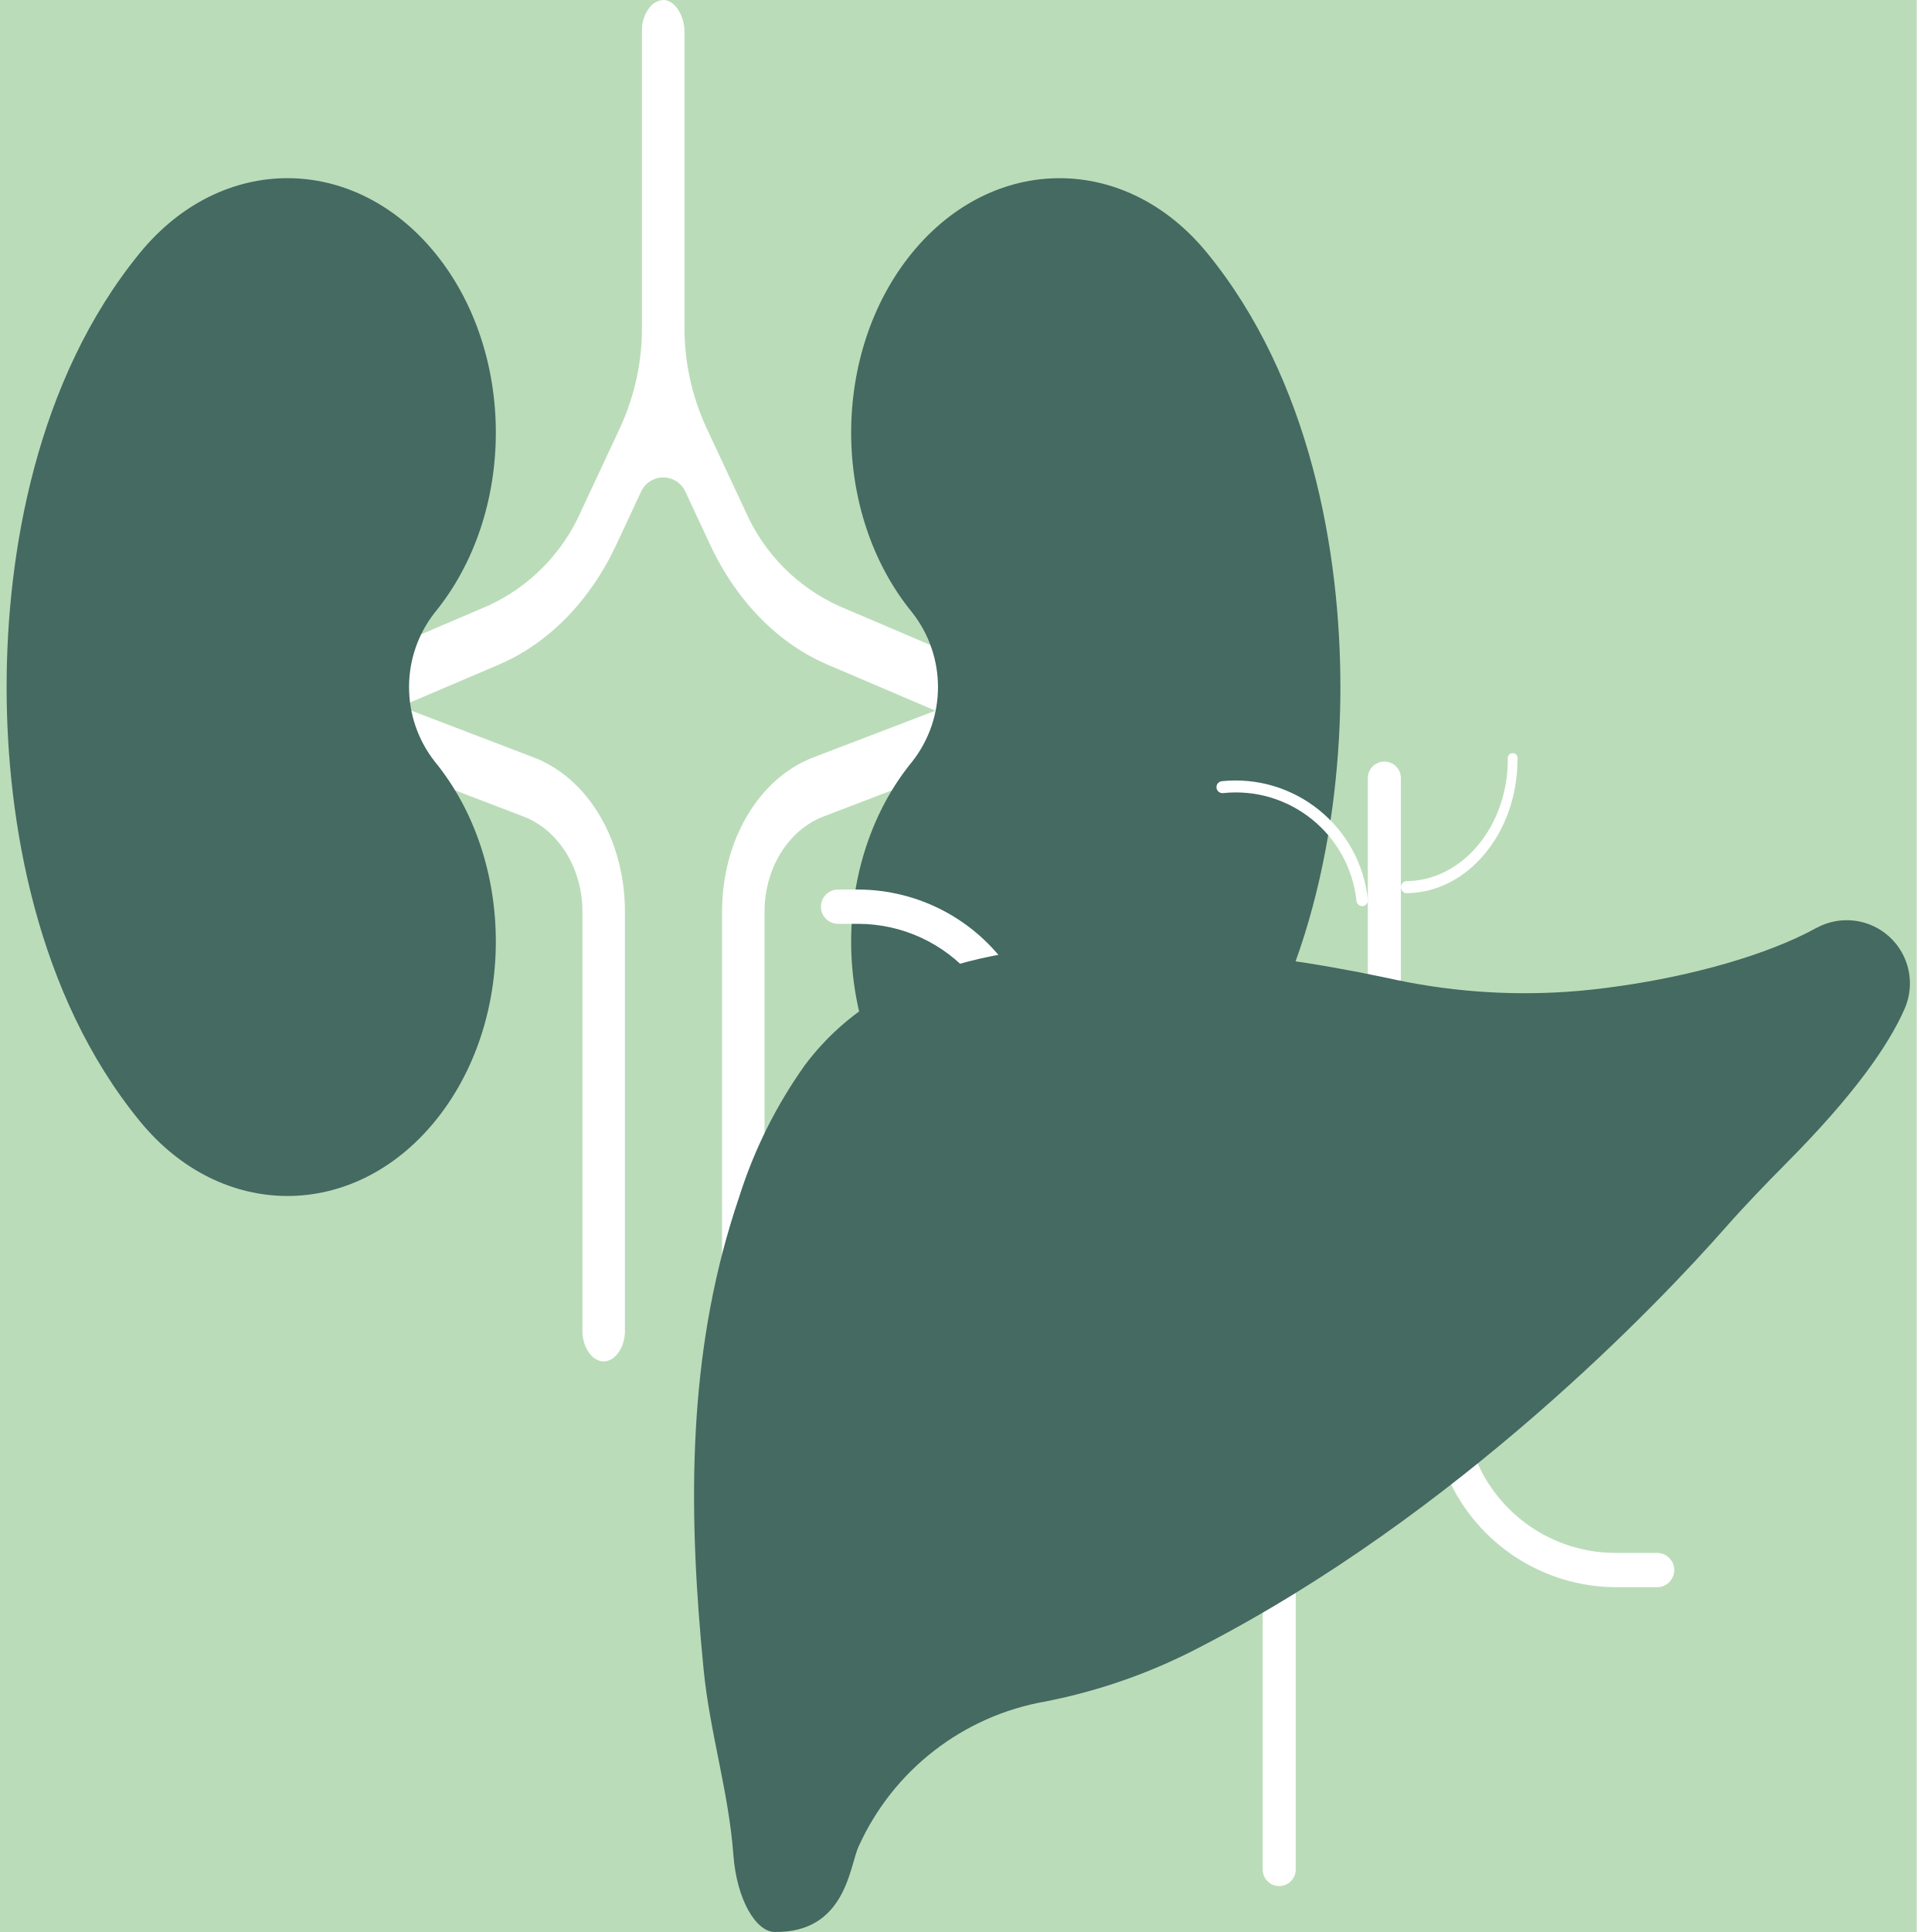
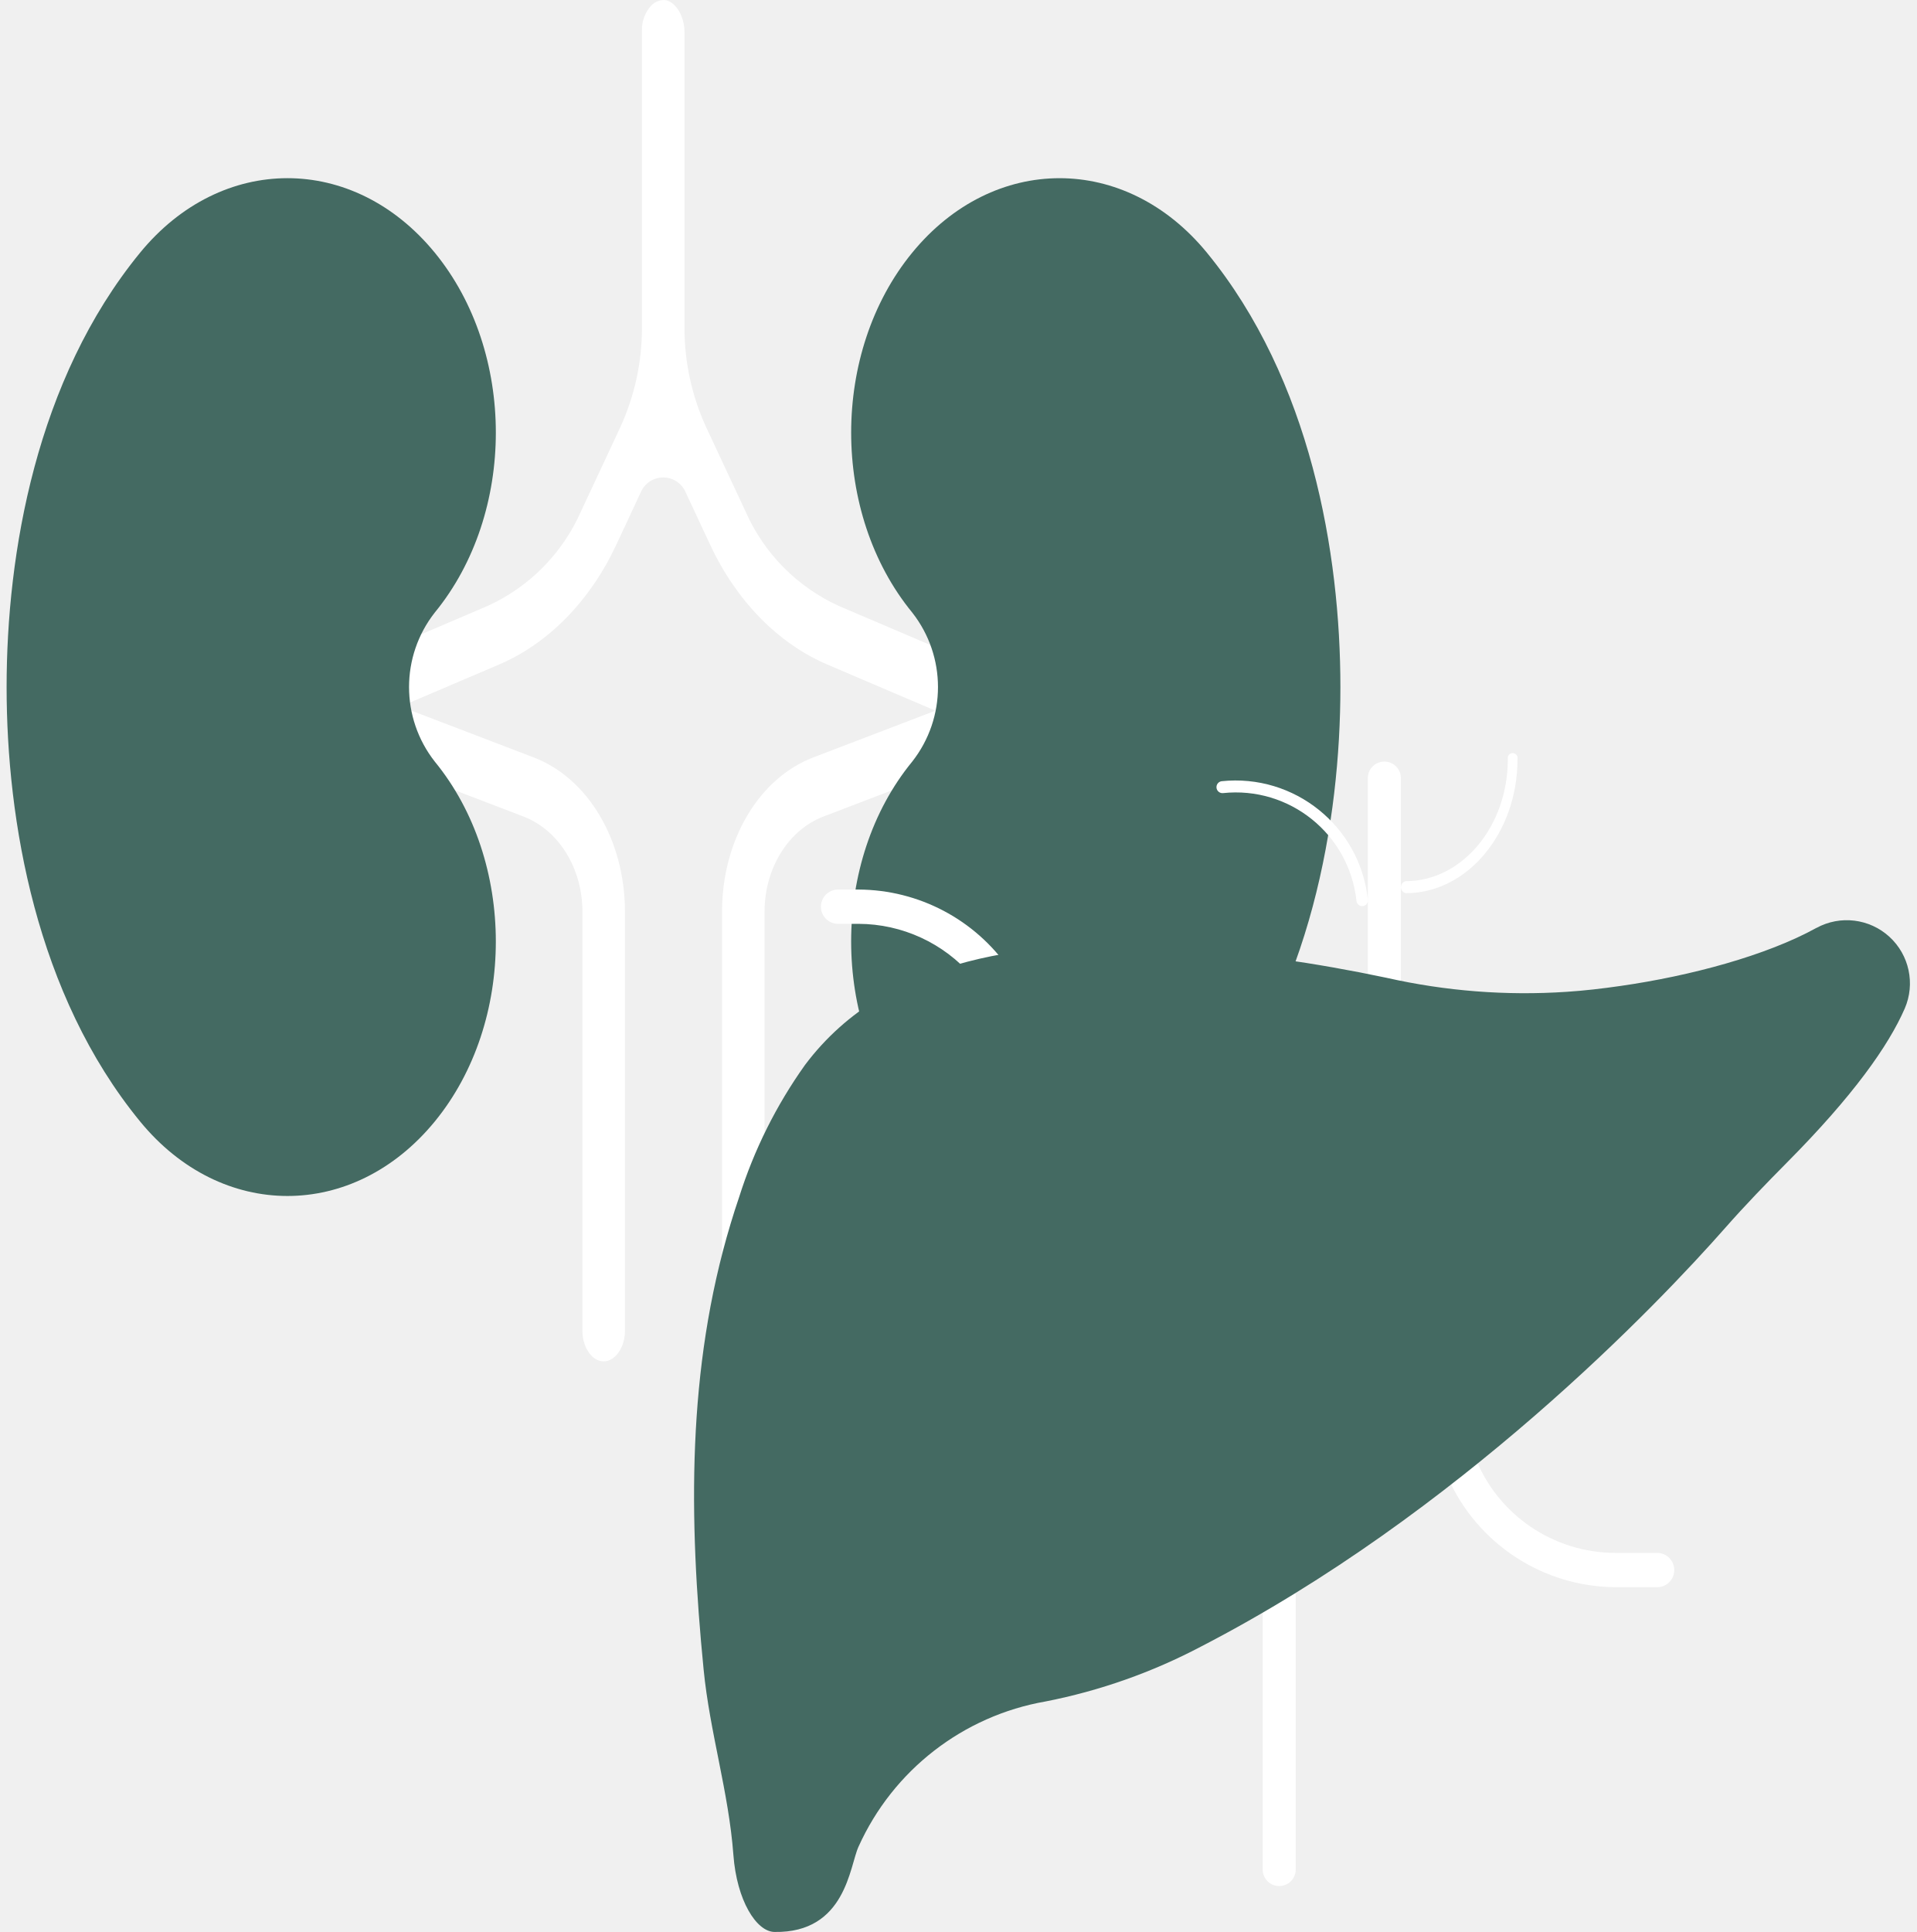
<svg xmlns="http://www.w3.org/2000/svg" id="Layer_1" data-name="Layer 1" viewBox="0 0 2004.65 2020.46">
  <defs>
-     <style>.cls-1{fill:#bbdcb9;}.cls-2{fill:#fff;}.cls-3{fill:#446a62;}</style>
+     <style>.cls-1{fill:#fff;}.cls-2{fill:#446a62;}</style>
  </defs>
-   <rect class="cls-1" y="0.03" width="2004.65" height="2020.43" />
  <g id="Сгруппировать_333" data-name="Сгруппировать 333">
    <g id="Сгруппировать_324" data-name="Сгруппировать 324">
-       <path id="Контур_943" data-name="Контур 943" class="cls-2" d="M631.41,1423.74c12,0,22.26-14.6,22.26-31.86V953.54c0-74.71-38.36-139.58-95.4-161.42L402.61,732.59a15.42,15.42,0,0,0-5.41-1,15.61,15.61,0,0,0-7.14,1.82,29.67,29.67,0,0,0-13.74,19.5c-4.42,17.22,2.83,36.6,15.52,41.43l155.64,59.54c36.92,14.14,61.73,54.21,61.73,99.69v438.34C609.2,1409.16,619.37,1423.74,631.41,1423.74Z" />
-       <path id="Контур_944" data-name="Контур 944" class="cls-2" d="M1032.6,752.85a29.61,29.61,0,0,0-13.74-19.46,15.55,15.55,0,0,0-7.15-1.82,15.27,15.27,0,0,0-5.43,1L850.62,792.12c-57,21.84-95.4,86.72-95.4,161.43v438.33c0,17.29,10.2,31.87,22.24,31.87s22.23-14.6,22.23-31.87V953.55c0-45.51,24.81-85.55,61.72-99.7l155.66-59.51C1029.76,789.48,1037.05,770.1,1032.6,752.85Z" />
-       <path id="Контур_945" data-name="Контур 945" class="cls-2" d="M1066.31,750.42c4.89-17.17-1.94-36.92-14.59-42.33L877.53,633.77A194.89,194.89,0,0,1,779.86,535l-41.15-88a248.94,248.94,0,0,1-22.77-104.63V33.41C715.94,16.28,706,.69,694.6,0a19.13,19.13,0,0,0-12.88,5.24,37,37,0,0,0-10.26,26.62V342.35A248.86,248.86,0,0,1,648.71,447l-41.12,88a194.89,194.89,0,0,1-97.69,98.74l-173,73.84c-11.64,5-21,23.53-16,42.22,4,14.92,15.54,24.33,26.79,19.51L521.88,695c51.7-22.06,95.31-66.56,122.74-125.3l25.83-55.33a25.48,25.48,0,0,1,46.51,0l25.86,55.37c27.42,58.74,71,103.24,122.71,125.3l174.19,74.33C1050.68,774,1062.16,765,1066.31,750.42Z" />
-       <path id="Контур_946" data-name="Контур 946" class="cls-3" d="M6.91,718.51C6.91,858,37.7,1040,146.53,1172.82c85.13,103.9,223.14,103.9,308.25,0s85.13-272.41,0-376.34a126.26,126.26,0,0,1,0-155.91c85.13-103.89,85.13-272.4,0-376.31s-223.12-103.89-308.25,0C37.7,397.14,6.91,579.07,6.91,718.51Z" />
-       <path id="Контур_947" data-name="Контур 947" class="cls-3" d="M1262.38,264.26c-85.14-103.89-223.14-103.89-308.25,0s-85.15,272.4,0,376.31a126.18,126.18,0,0,1,0,155.91c-85.15,103.9-85.15,272.4,0,376.34s223.11,103.9,308.25,0C1371.22,1040,1402,858,1402,718.51S1371.21,397.14,1262.38,264.26Z" />
+       <path id="Контур_943" data-name="Контур 943" class="cls-1" d="M631.41,1423.74c12,0,22.26-14.6,22.26-31.86V953.54c0-74.71-38.36-139.58-95.4-161.42L402.61,732.59a15.42,15.42,0,0,0-5.41-1,15.61,15.61,0,0,0-7.14,1.82,29.67,29.67,0,0,0-13.74,19.5c-4.42,17.22,2.83,36.6,15.52,41.43l155.64,59.54c36.92,14.14,61.73,54.21,61.73,99.69v438.34C609.2,1409.16,619.37,1423.74,631.41,1423.74Z" />
+       <path id="Контур_944" data-name="Контур 944" class="cls-1" d="M1032.6,752.85a29.61,29.61,0,0,0-13.74-19.46,15.55,15.55,0,0,0-7.15-1.82,15.27,15.27,0,0,0-5.43,1L850.62,792.12c-57,21.84-95.4,86.72-95.4,161.43v438.33c0,17.29,10.2,31.87,22.24,31.87s22.23-14.6,22.23-31.87V953.55c0-45.51,24.81-85.55,61.72-99.7l155.66-59.51C1029.76,789.48,1037.05,770.1,1032.6,752.85Z" />
+       <path id="Контур_945" data-name="Контур 945" class="cls-1" d="M1066.31,750.42c4.89-17.17-1.94-36.92-14.59-42.33L877.53,633.77A194.89,194.89,0,0,1,779.86,535l-41.15-88a248.94,248.94,0,0,1-22.77-104.63V33.41C715.94,16.28,706,.69,694.6,0a19.13,19.13,0,0,0-12.88,5.24,37,37,0,0,0-10.26,26.62V342.35A248.86,248.86,0,0,1,648.71,447l-41.12,88a194.89,194.89,0,0,1-97.69,98.74l-173,73.84c-11.64,5-21,23.53-16,42.22,4,14.92,15.54,24.33,26.79,19.51L521.88,695c51.7-22.06,95.31-66.56,122.74-125.3l25.83-55.33a25.48,25.48,0,0,1,46.51,0l25.86,55.37c27.42,58.74,71,103.24,122.71,125.3l174.19,74.33C1050.68,774,1062.16,765,1066.31,750.42Z" />
+       <path id="Контур_946" data-name="Контур 946" class="cls-2" d="M6.91,718.51C6.91,858,37.7,1040,146.53,1172.82c85.13,103.9,223.14,103.9,308.25,0s85.13-272.41,0-376.34a126.26,126.26,0,0,1,0-155.91c85.13-103.89,85.13-272.4,0-376.31s-223.12-103.89-308.25,0C37.7,397.14,6.91,579.07,6.91,718.51Z" />
+       <path id="Контур_947" data-name="Контур 947" class="cls-2" d="M1262.38,264.26c-85.14-103.89-223.14-103.89-308.25,0s-85.15,272.4,0,376.31a126.18,126.18,0,0,1,0,155.91c-85.15,103.9-85.15,272.4,0,376.34s223.11,103.9,308.25,0C1371.22,1040,1402,858,1402,718.51S1371.21,397.14,1262.38,264.26Z" />
    </g>
    <g id="Сгруппировать_327" data-name="Сгруппировать 327">
-       <path id="Контур_958" data-name="Контур 958" class="cls-2" d="M1320.71,1665.71V1954.4a17.3,17.3,0,1,0,34.57,0V1645.47Q1337.94,1655.9,1320.71,1665.71Z" />
-       <path id="Контур_959" data-name="Контур 959" class="cls-2" d="M1690,1624a157.9,157.9,0,0,1-147.46-100.85q-14.14,11.1-28.24,21.81A193.14,193.14,0,0,0,1690,1659.87h44a17.94,17.94,0,0,0,0-35.85Z" />
-       <path id="Контур_960" data-name="Контур 960" class="cls-2" d="M1418.79,941.85a6,6,0,1,0,11.89-1.34v0A139.24,139.24,0,0,0,1277.59,817a6.27,6.27,0,0,0,1.43,12.44A127,127,0,0,1,1418.79,941.85Z" />
-       <path id="Контур_961" data-name="Контур 961" class="cls-2" d="M1587.25,793.87a5.18,5.18,0,1,0-10.12,0c0,70.36-47.89,127.62-106.75,127.62a6.44,6.44,0,0,0,0,12.58C1534.82,934.1,1587.25,871.15,1587.25,793.87Z" />
-       <path id="Контур_962" data-name="Контур 962" class="cls-2" d="M1465.26,1042.16V814.31a17.3,17.3,0,1,0-34.58,0V1034.8c9,1.76,17.46,3.55,25.28,5.33C1459,1040.82,1462.11,1041.49,1465.26,1042.16Z" />
-       <path id="Контур_963" data-name="Контур 963" class="cls-2" d="M898,966.14a157.36,157.36,0,0,1,118.77,54.72q18.69-4.41,38.81-7.49A192.6,192.6,0,0,0,898,930.28H876a17.94,17.94,0,0,0,0,35.86Z" />
-       <path id="Контур_964" data-name="Контур 964" class="cls-3" d="M1900,970.33c-52.37,28.95-131.64,50.23-204.81,60.73h0c-19.35,2.79-38.35,5-56.23,6.15a656.11,656.11,0,0,1-188.9-14.68,1678,1678,0,0,0-225-31.82h0c-2.73-.17-5.77-.43-8.41-.56-133.48-7.09-287.49,7.51-374.54,123.42A494.65,494.65,0,0,0,773,1252.22q-4.69,13.72-8.81,27.54c-45.84,152.18-43.79,308.51-28.23,466.23,6.43,65.54,26.27,128.28,31.14,193.87,3.54,47.62,24,80.24,42.93,80.55,74.88,1.27,78.62-69.23,88-89.3a264.42,264.42,0,0,1,195.66-151.76A593.54,593.54,0,0,0,1256.14,1722c269-138.89,478-358,548.46-438,20.78-23.58,42.51-46.07,64.62-68.37,69.16-69.66,106-121.86,123.06-160.92a66.11,66.11,0,0,0-92.33-84.3Z" />
+       <path id="Контур_958" data-name="Контур 958" class="cls-1" d="M1320.71,1665.71V1954.4a17.3,17.3,0,1,0,34.57,0V1645.47Q1337.94,1655.9,1320.71,1665.71Z" />
+       <path id="Контур_959" data-name="Контур 959" class="cls-1" d="M1690,1624a157.9,157.9,0,0,1-147.46-100.85q-14.14,11.1-28.24,21.81A193.14,193.14,0,0,0,1690,1659.87h44a17.94,17.94,0,0,0,0-35.85Z" />
+       <path id="Контур_960" data-name="Контур 960" class="cls-1" d="M1418.79,941.85a6,6,0,1,0,11.89-1.34v0A139.24,139.24,0,0,0,1277.59,817a6.27,6.27,0,0,0,1.43,12.44A127,127,0,0,1,1418.79,941.85Z" />
+       <path id="Контур_961" data-name="Контур 961" class="cls-1" d="M1587.25,793.87a5.18,5.18,0,1,0-10.12,0c0,70.36-47.89,127.62-106.75,127.62a6.44,6.44,0,0,0,0,12.58C1534.82,934.1,1587.25,871.15,1587.25,793.87Z" />
+       <path id="Контур_962" data-name="Контур 962" class="cls-1" d="M1465.26,1042.16V814.31a17.3,17.3,0,1,0-34.58,0V1034.8c9,1.76,17.46,3.55,25.28,5.33C1459,1040.82,1462.11,1041.49,1465.26,1042.16Z" />
+       <path id="Контур_963" data-name="Контур 963" class="cls-1" d="M898,966.14a157.36,157.36,0,0,1,118.77,54.72q18.69-4.41,38.81-7.49A192.6,192.6,0,0,0,898,930.28H876a17.94,17.94,0,0,0,0,35.86Z" />
+       <path id="Контур_964" data-name="Контур 964" class="cls-2" d="M1900,970.33c-52.37,28.95-131.64,50.23-204.81,60.73h0c-19.35,2.79-38.35,5-56.23,6.15a656.11,656.11,0,0,1-188.9-14.68,1678,1678,0,0,0-225-31.82h0c-2.73-.17-5.77-.43-8.41-.56-133.48-7.09-287.49,7.51-374.54,123.42A494.65,494.65,0,0,0,773,1252.22q-4.69,13.72-8.81,27.54c-45.84,152.18-43.79,308.51-28.23,466.23,6.43,65.54,26.27,128.28,31.14,193.87,3.54,47.62,24,80.24,42.93,80.55,74.88,1.27,78.62-69.23,88-89.3a264.42,264.42,0,0,1,195.66-151.76A593.54,593.54,0,0,0,1256.14,1722c269-138.89,478-358,548.46-438,20.78-23.58,42.51-46.07,64.62-68.37,69.16-69.66,106-121.86,123.06-160.92a66.11,66.11,0,0,0-92.33-84.3Z" />
    </g>
  </g>
</svg>
